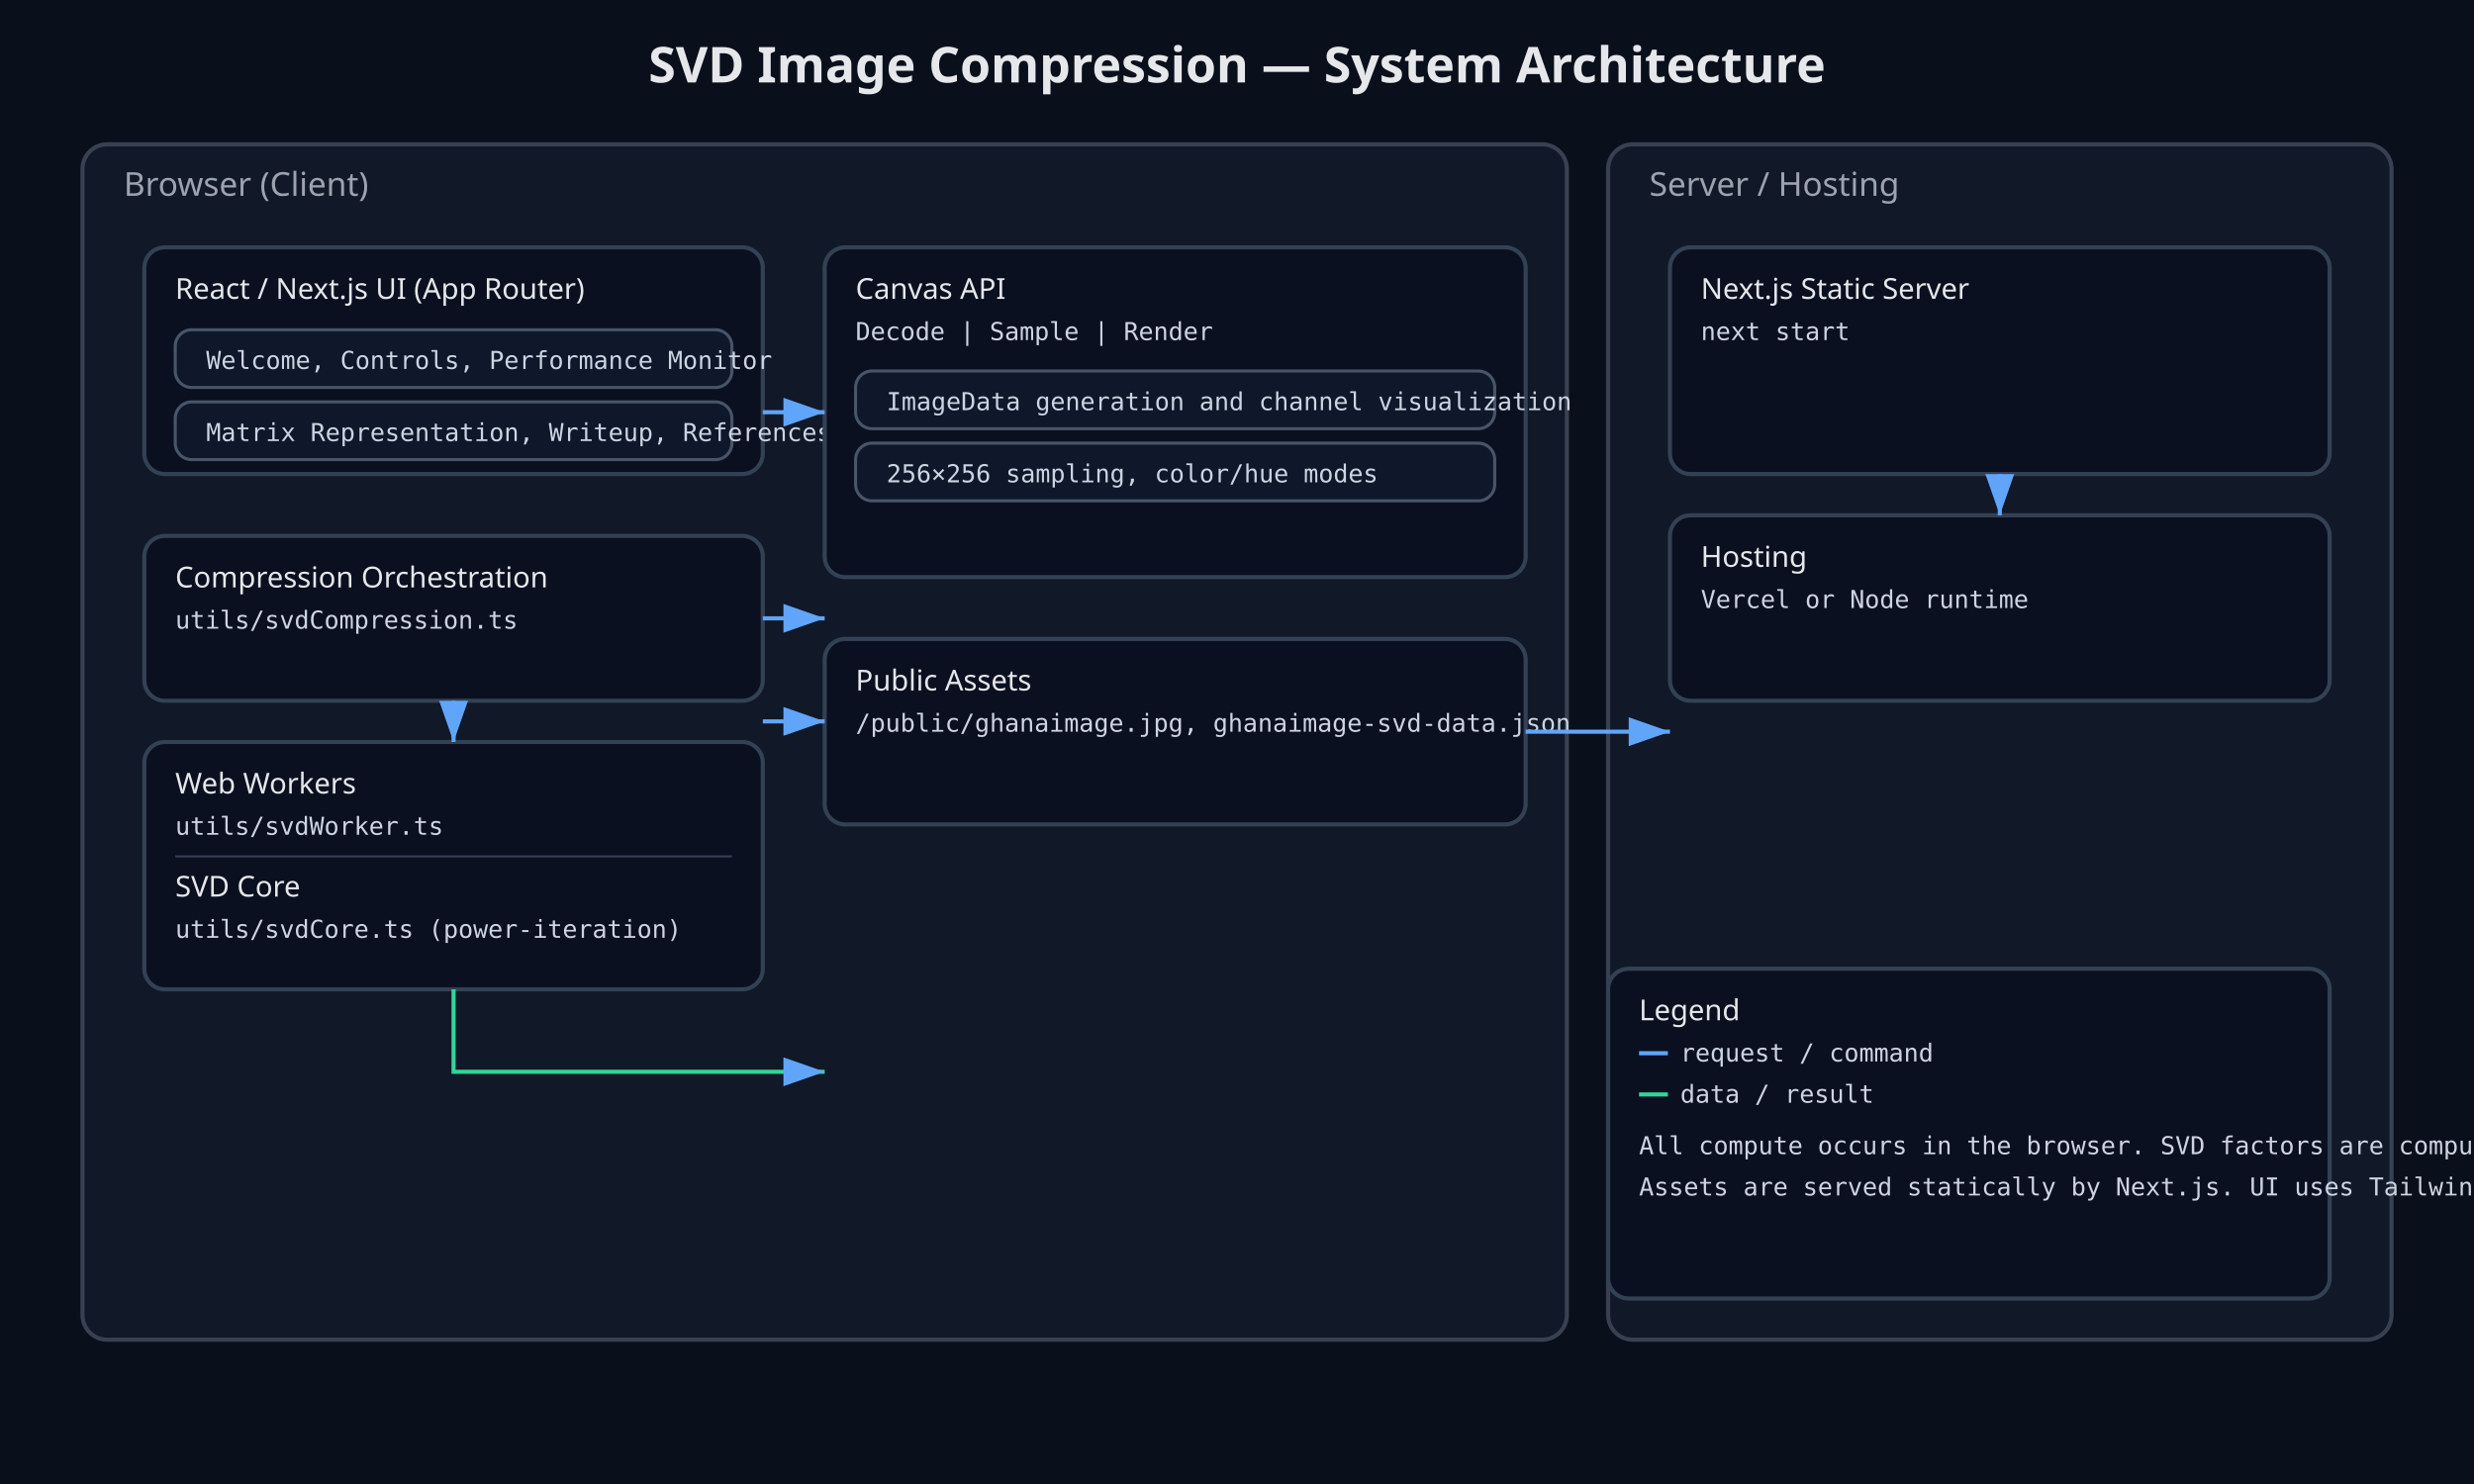
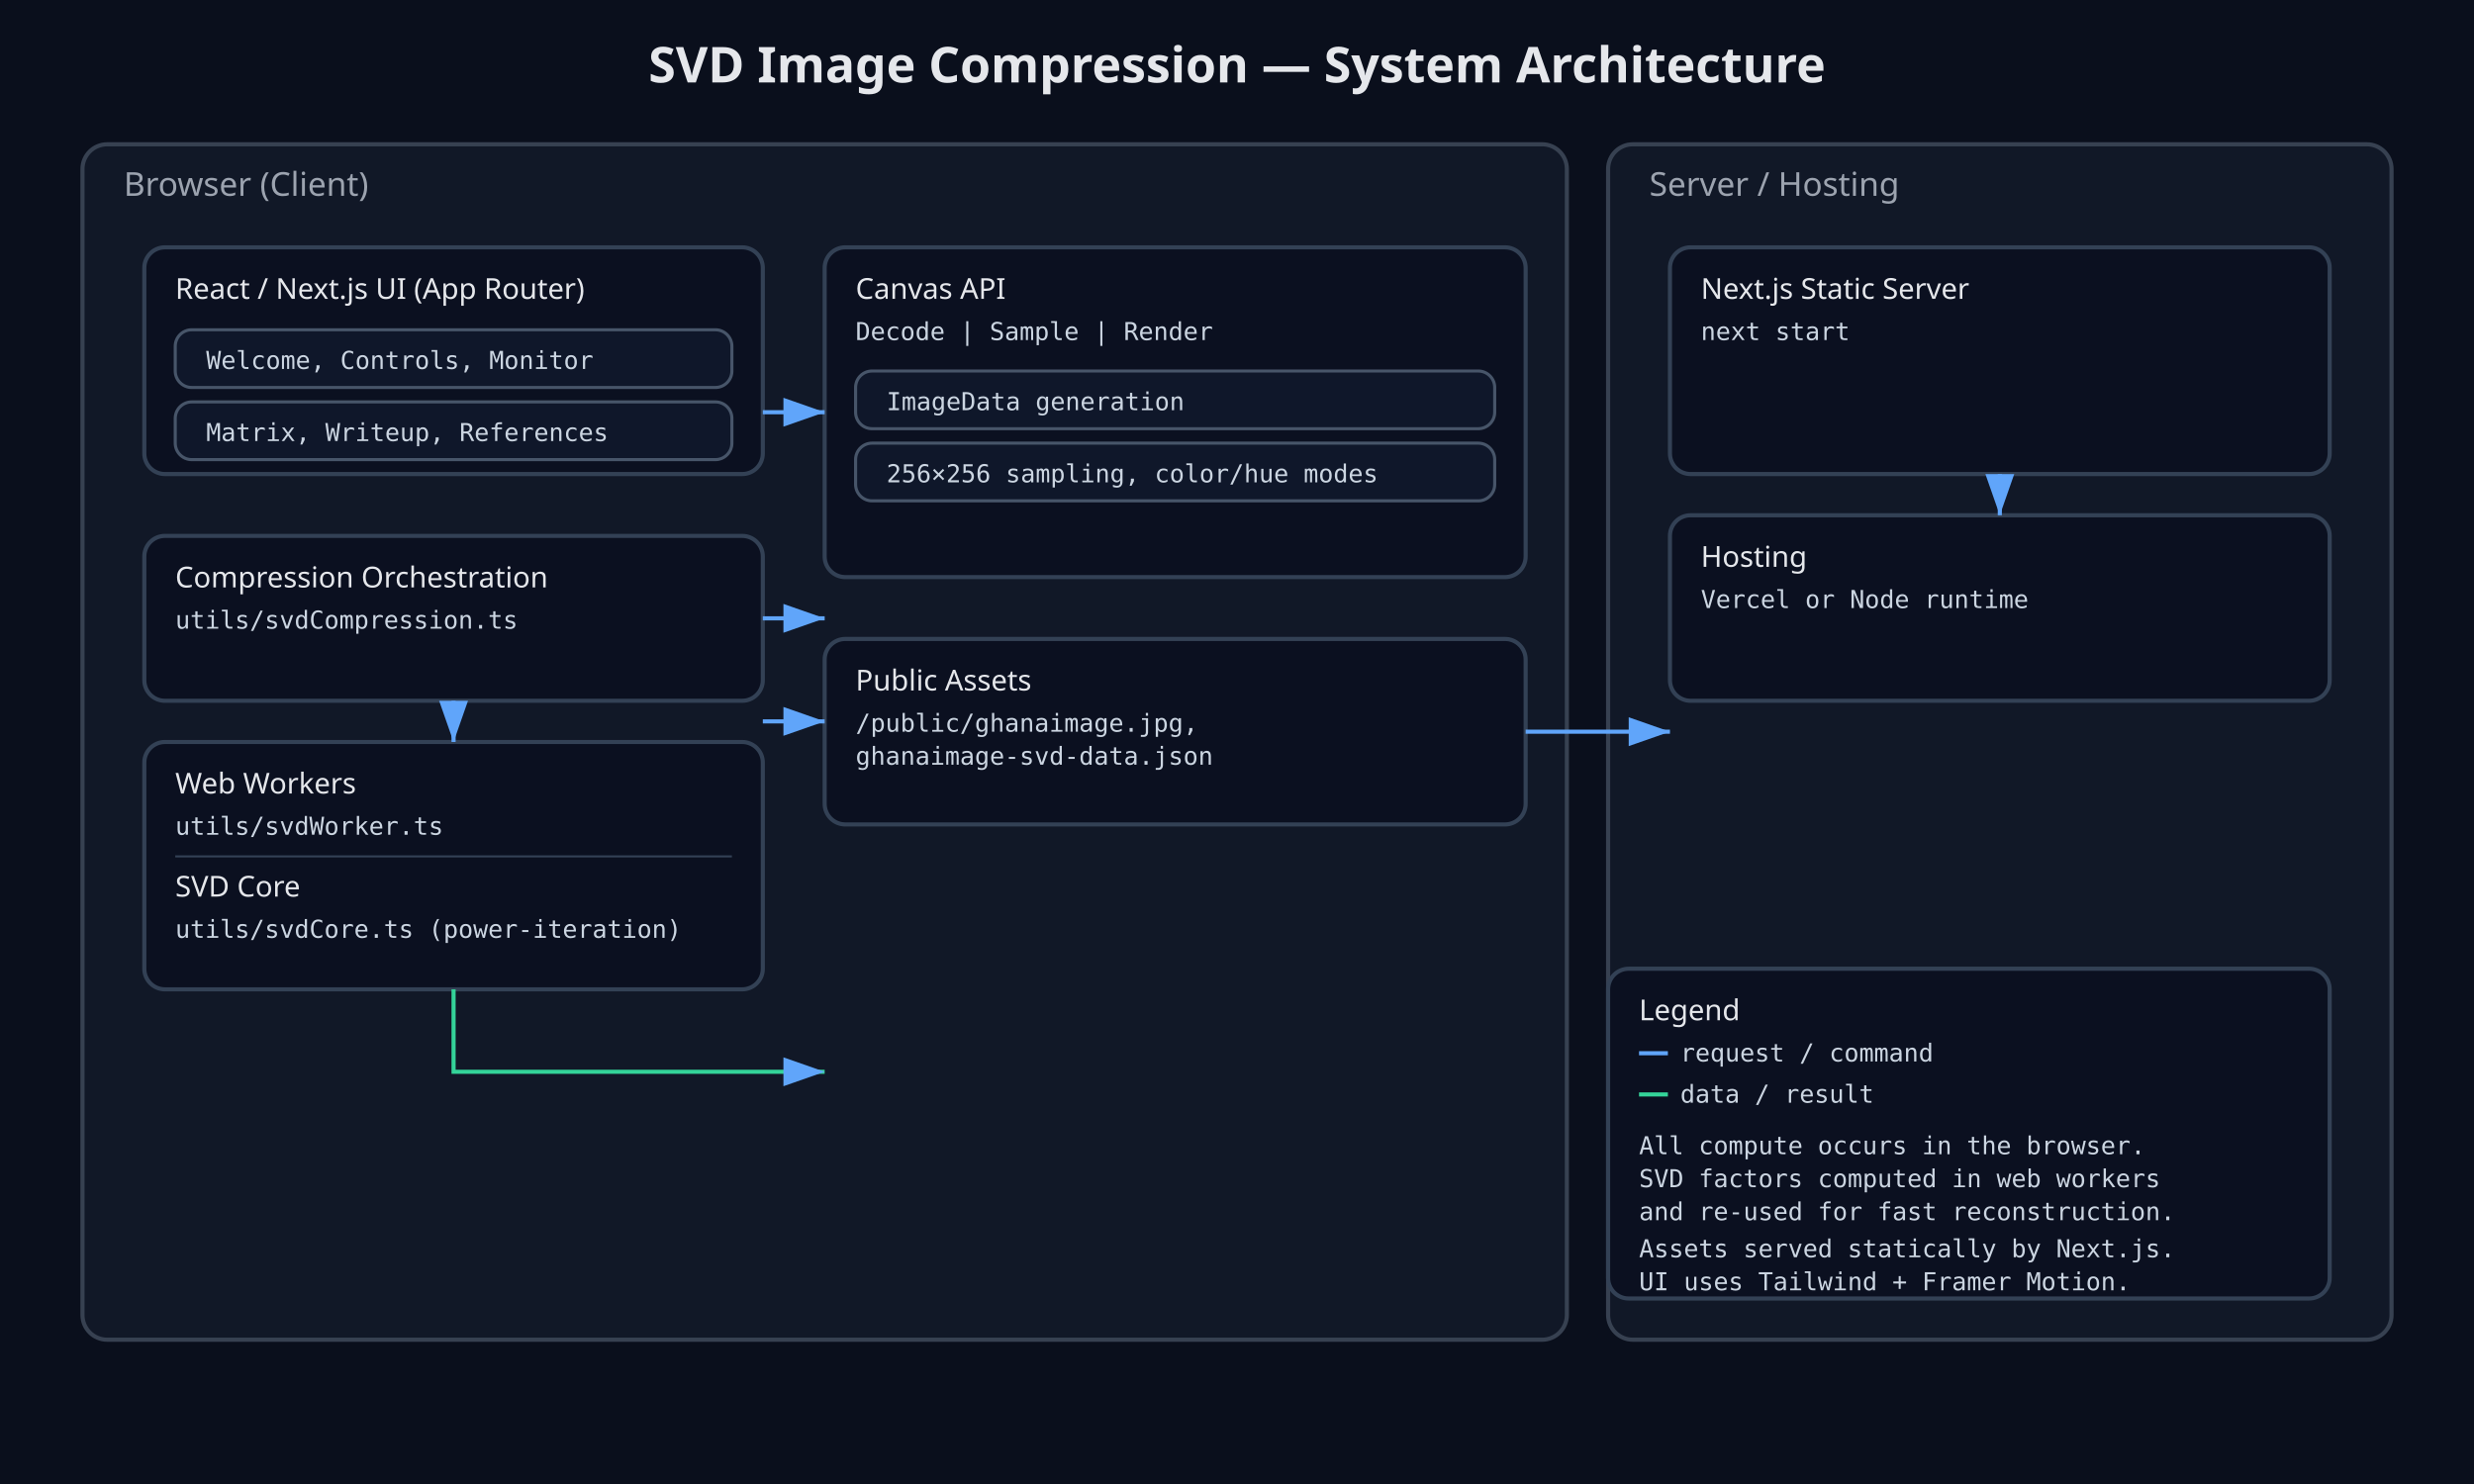
<svg xmlns="http://www.w3.org/2000/svg" width="1200" height="720" viewBox="0 0 1200 720">
  <defs>
    <style>
      .title { font: bold 24px sans-serif; fill: #e5e7eb; }
      .subtitle { font: 16px sans-serif; fill: #9ca3af; }
      .label { font: 14px sans-serif; fill: #e5e7eb; }
      .small { font: 12px monospace; fill: #cbd5e1; }
      .box { fill: #0b1020; stroke: #334155; stroke-width: 2; rx: 10; }
      .panel { fill: #111827; stroke: #374151; stroke-width: 2; rx: 12; }
      .arrow { stroke: #60a5fa; stroke-width: 2; marker-end: url(#arrowhead); fill: none; }
      .arrow2 { stroke: #34d399; stroke-width: 2; marker-end: url(#arrowhead); fill: none; }
      .pill { fill: #0f172a; stroke: #475569; stroke-width: 1.5; rx: 8; }
    </style>
    <marker id="arrowhead" markerWidth="10" markerHeight="7" refX="10" refY="3.5" orient="auto">
      <polygon points="0 0, 10 3.5, 0 7" fill="#60a5fa" />
    </marker>
  </defs>
  <rect width="1200" height="720" fill="#0a0f1c" />
  <text x="600" y="40" class="title" text-anchor="middle">SVD Image Compression — System Architecture</text>
  <rect x="40" y="70" width="720" height="580" class="panel" />
  <text x="60" y="95" class="subtitle">Browser (Client)</text>
  <rect x="780" y="70" width="380" height="580" class="panel" />
  <text x="800" y="95" class="subtitle">Server / Hosting</text>
  <rect x="70" y="120" width="300" height="110" class="box" />
  <text x="85" y="145" class="label">React / Next.js UI (App Router)</text>
  <rect x="85" y="160" width="270" height="28" class="pill" />
-   <text x="100" y="179" class="small">Welcome, Controls, Performance Monitor</text>
+   <text x="100" y="179" class="small">Welcome, Controls, Monitor</text>
  <rect x="85" y="195" width="270" height="28" class="pill" />
-   <text x="100" y="214" class="small">Matrix Representation, Writeup, References</text>
+   <text x="100" y="214" class="small">Matrix, Writeup, References</text>
  <rect x="70" y="260" width="300" height="80" class="box" />
  <text x="85" y="285" class="label">Compression Orchestration</text>
  <text x="85" y="305" class="small">utils/svdCompression.ts</text>
  <rect x="70" y="360" width="300" height="120" class="box" />
  <text x="85" y="385" class="label">Web Workers</text>
  <text x="85" y="405" class="small">utils/svdWorker.ts</text>
  <rect x="85" y="415" width="270" height="1" fill="#334155" />
  <text x="85" y="435" class="label">SVD Core</text>
  <text x="85" y="455" class="small">utils/svdCore.ts (power-iteration)</text>
  <rect x="400" y="120" width="340" height="160" class="box" />
  <text x="415" y="145" class="label">Canvas API</text>
  <text x="415" y="165" class="small">Decode | Sample | Render</text>
  <rect x="415" y="180" width="310" height="28" class="pill" />
-   <text x="430" y="199" class="small">ImageData generation and channel visualization</text>
+   <text x="430" y="199" class="small">ImageData generation</text>
  <rect x="415" y="215" width="310" height="28" class="pill" />
  <text x="430" y="234" class="small">256×256 sampling, color/hue modes</text>
  <rect x="400" y="310" width="340" height="90" class="box" />
  <text x="415" y="335" class="label">Public Assets</text>
-   <text x="415" y="355" class="small">/public/ghanaimage.jpg, ghanaimage-svd-data.json</text>
+   <text x="415" y="355" class="small">
+     <tspan x="415" dy="0">/public/ghanaimage.jpg,</tspan>
+     <tspan x="415" dy="16">ghanaimage-svd-data.json</tspan>
+   </text>
  <rect x="810" y="120" width="320" height="110" class="box" />
  <text x="825" y="145" class="label">Next.js Static Server</text>
  <text x="825" y="165" class="small">next start</text>
  <rect x="810" y="250" width="320" height="90" class="box" />
  <text x="825" y="275" class="label">Hosting</text>
  <text x="825" y="295" class="small">Vercel or Node runtime</text>
  <path d="M370 300 L400 300" class="arrow" />
  <path d="M220 340 L220 360" class="arrow" />
  <path d="M220 480 L220 520 L400 520" class="arrow2" />
  <path d="M370 200 L400 200" class="arrow" />
  <path d="M370 350 L400 350" class="arrow" />
  <path d="M740 355 L810 355" class="arrow" />
  <path d="M970 230 L970 250" class="arrow" />
  <rect x="780" y="470" width="350" height="160" class="box" />
  <text x="795" y="495" class="label">Legend</text>
  <rect x="795" y="510" width="14" height="2" fill="#60a5fa" />
  <text x="815" y="515" class="small">request / command</text>
  <rect x="795" y="530" width="14" height="2" fill="#34d399" />
  <text x="815" y="535" class="small">data / result</text>
-   <text x="795" y="560" class="small">All compute occurs in the browser. SVD factors are computed in web workers and re-used for fast reconstruction.</text>
-   <text x="795" y="580" class="small">Assets are served statically by Next.js. UI uses Tailwind + Framer Motion for interaction polish.</text>
+   <text x="795" y="560" class="small">
+     <tspan x="795" dy="0">All compute occurs in the browser.</tspan>
+     <tspan x="795" dy="16">SVD factors computed in web workers</tspan>
+     <tspan x="795" dy="16">and re-used for fast reconstruction.</tspan>
+   </text>
+   <text x="795" y="610" class="small">
+     <tspan x="795" dy="0">Assets served statically by Next.js.</tspan>
+     <tspan x="795" dy="16">UI uses Tailwind + Framer Motion.</tspan>
+   </text>
</svg>
